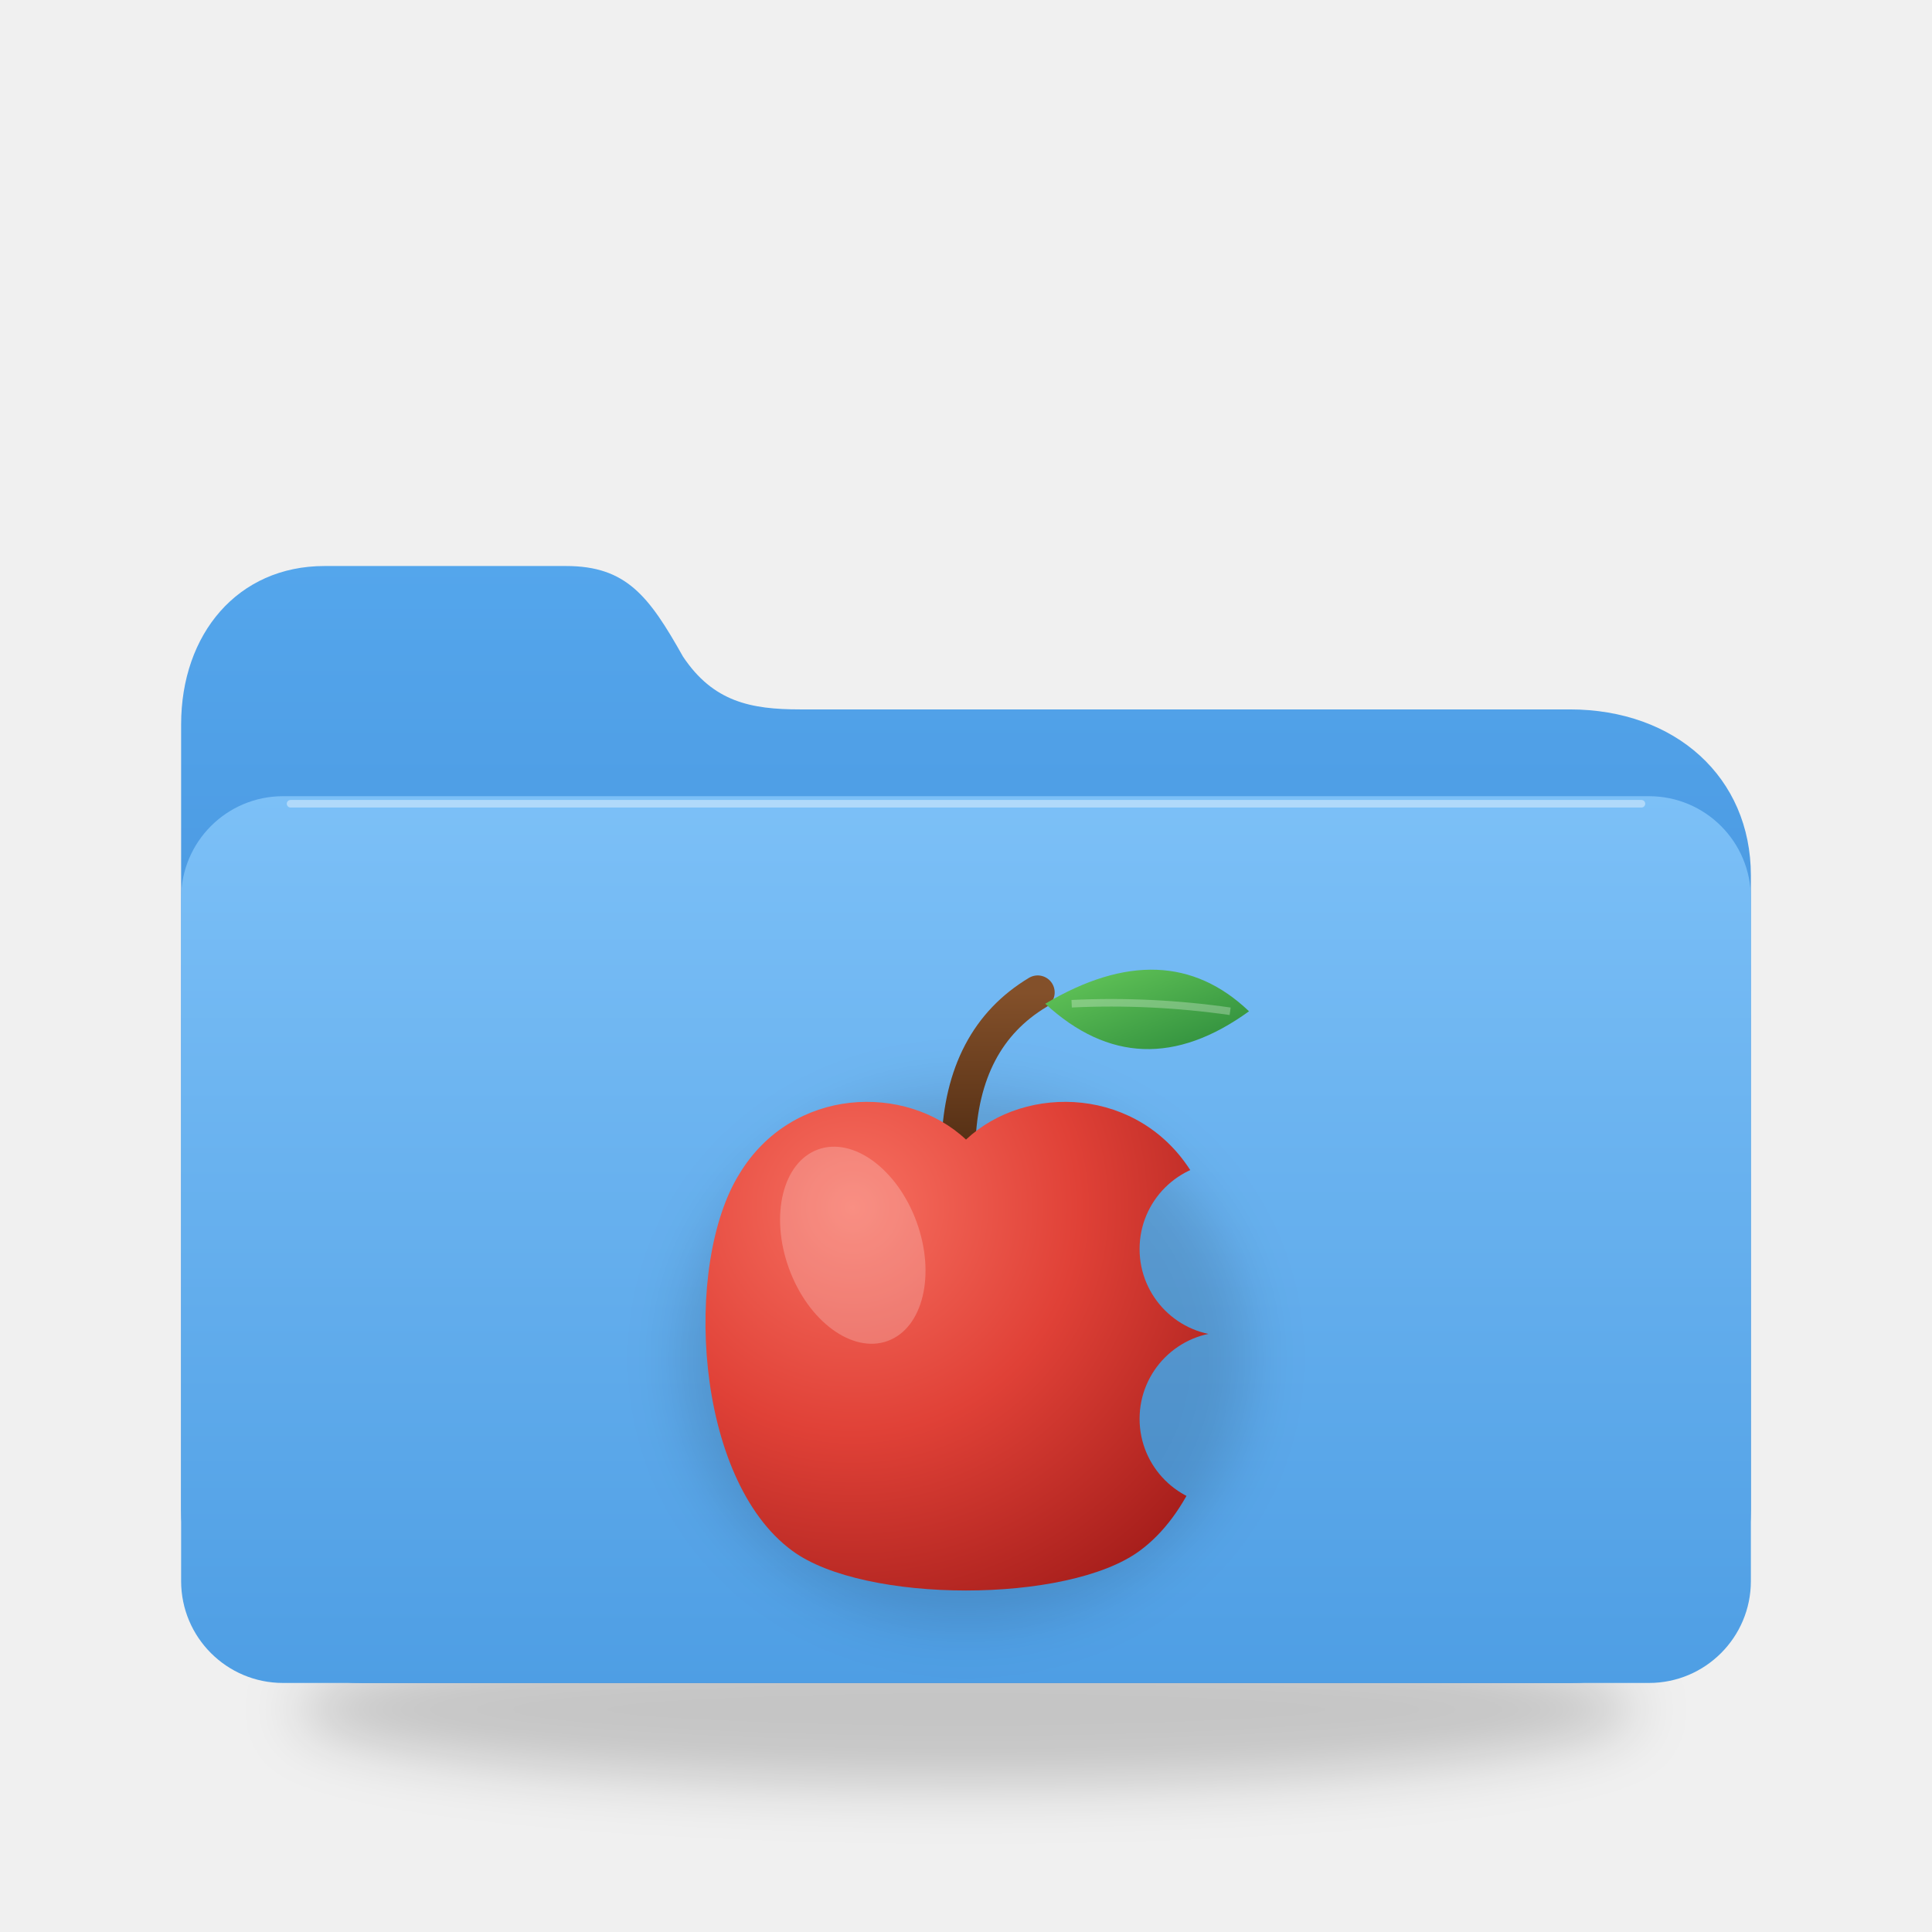
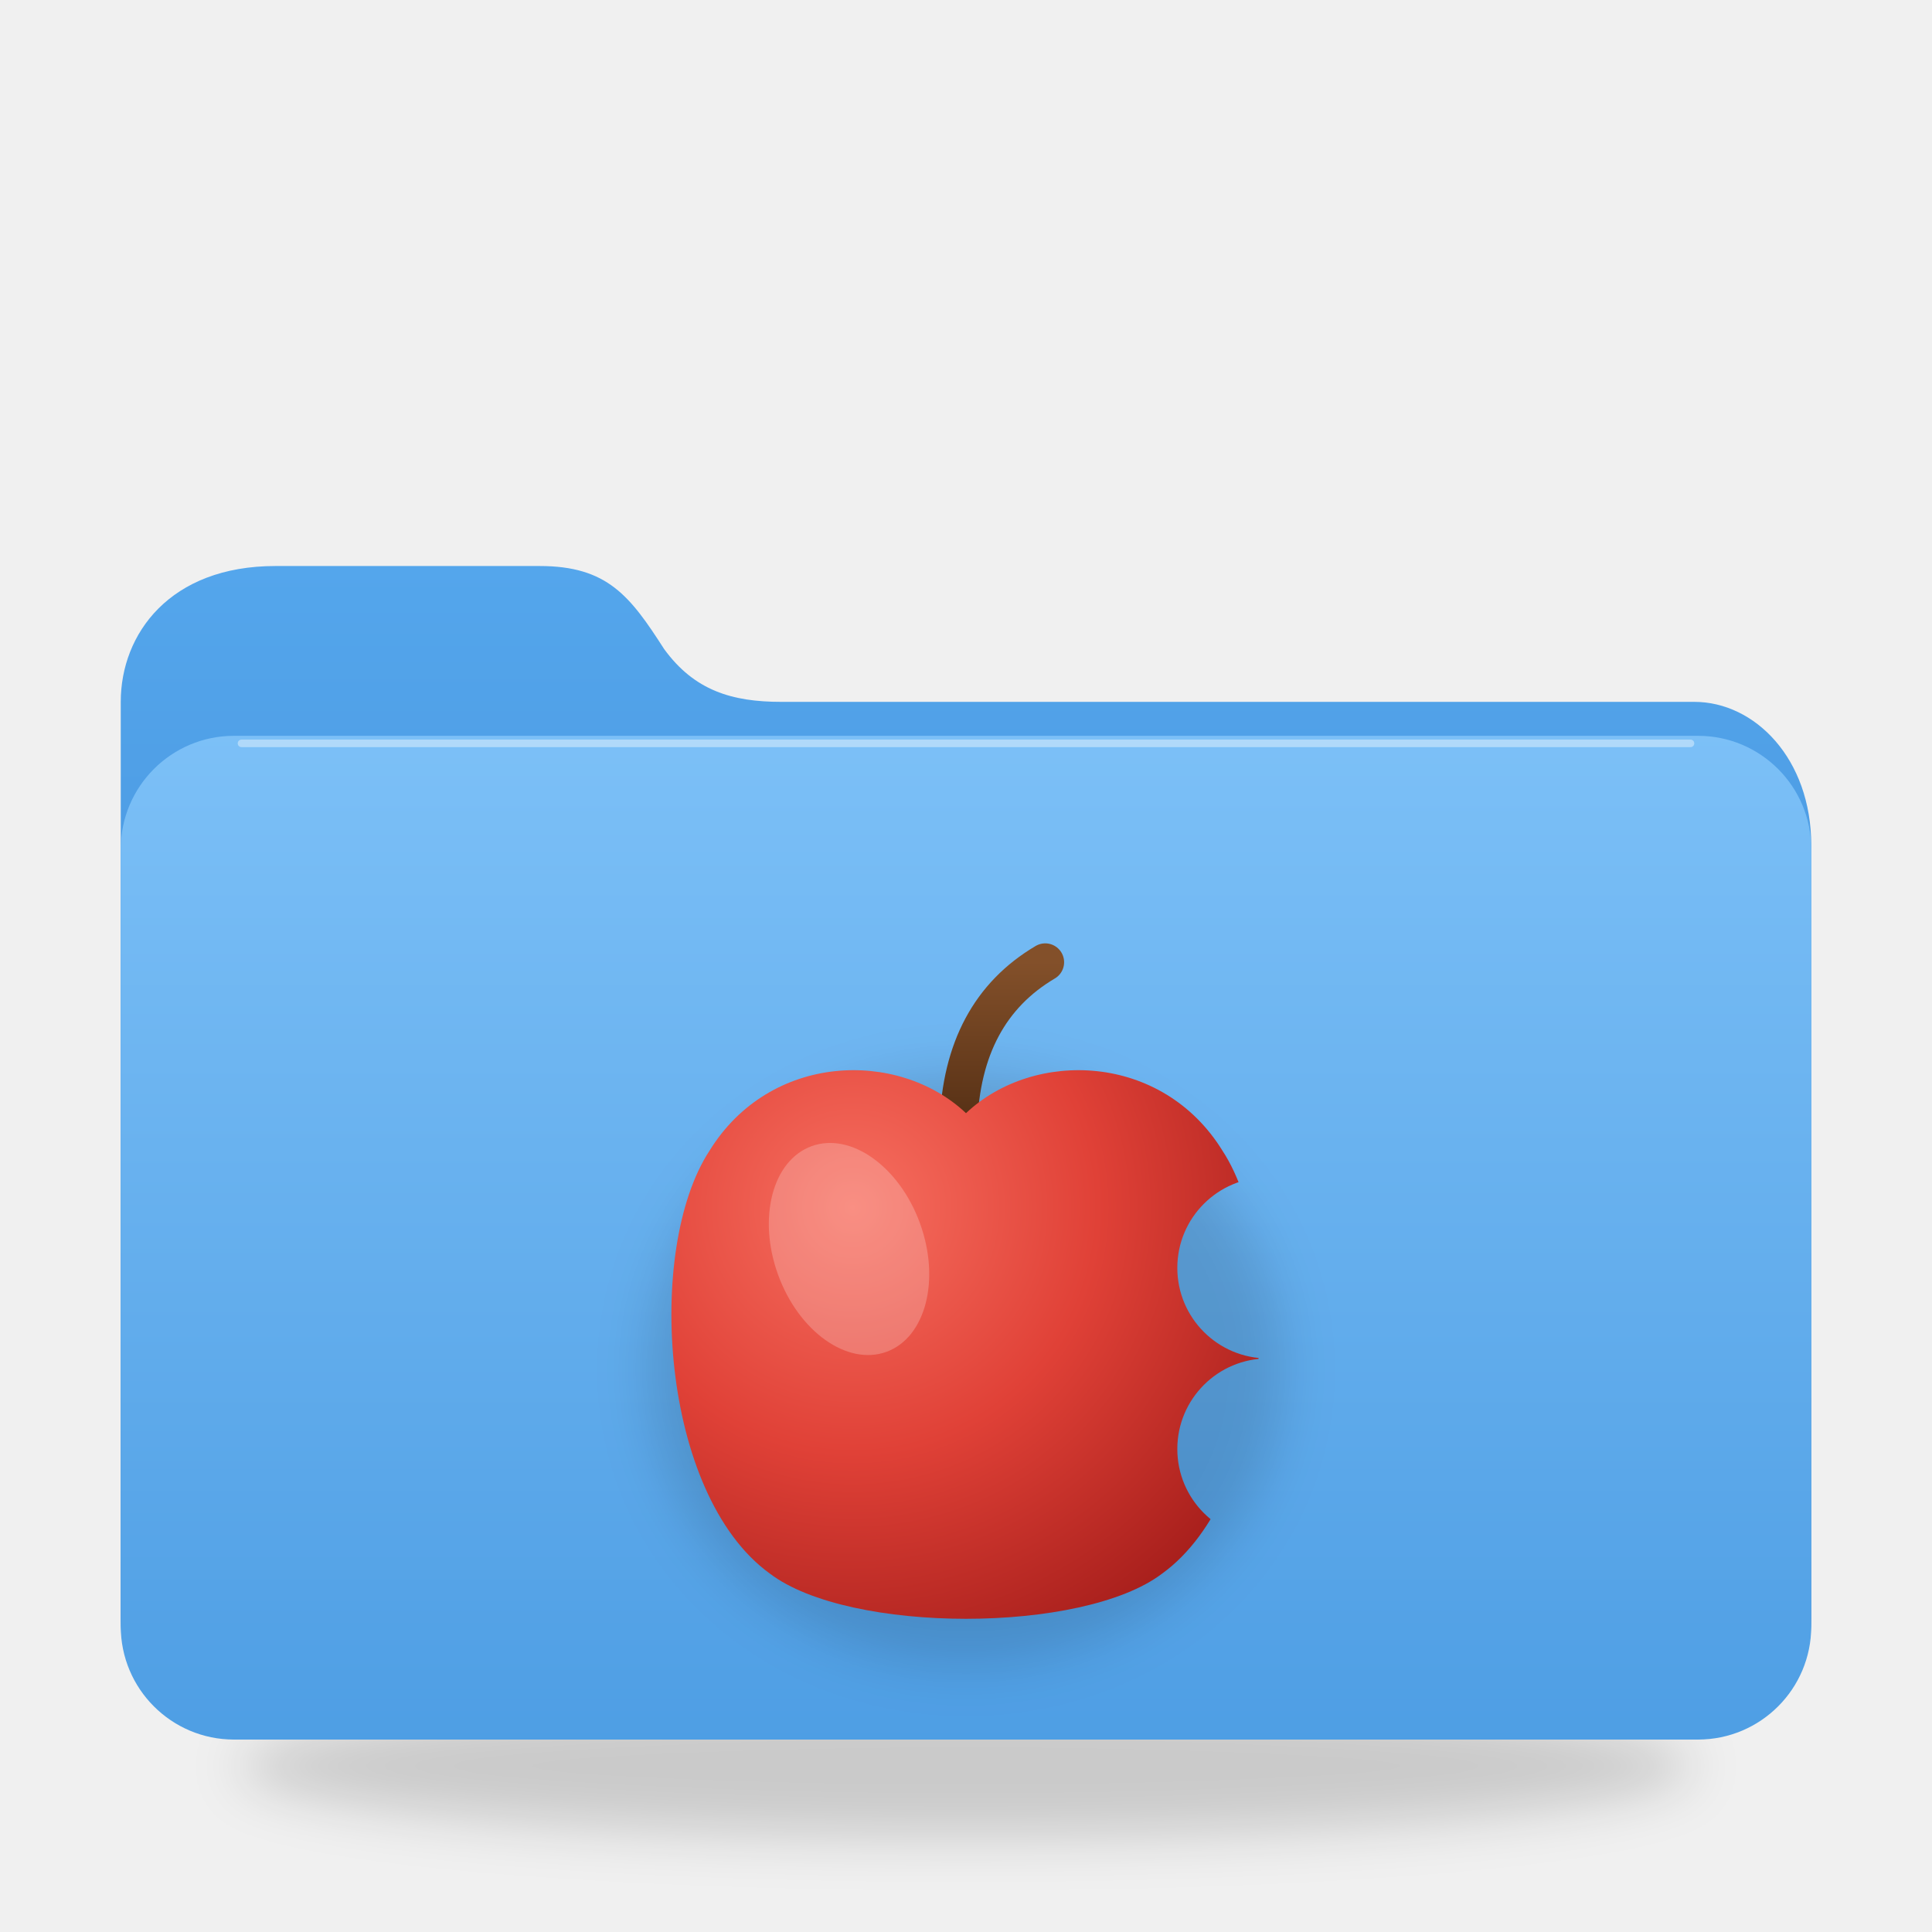
<svg xmlns="http://www.w3.org/2000/svg" width="1024" height="1024" viewBox="0 0 1024 1024">
  <defs>
    <linearGradient id="back" x1="0" y1="0" x2="0" y2="1">
      <stop offset="0" stop-color="#54A6EC" />
      <stop offset="1" stop-color="#3B82CE" />
    </linearGradient>
    <linearGradient id="front" x1="0" y1="0" x2="0" y2="1">
      <stop offset="0" stop-color="#7CC0F7" />
      <stop offset="1" stop-color="#4E9EE4" />
    </linearGradient>
-     <radialGradient id="apple" cx="452" cy="640" r="240" gradientUnits="userSpaceOnUse">
+     <radialGradient id="apple" cx="452" cy="640" r="260" gradientUnits="userSpaceOnUse">
      <stop offset="0" stop-color="#F76F60" />
      <stop offset="0.5" stop-color="#E04137" />
      <stop offset="1" stop-color="#A61E1B" />
    </radialGradient>
-     <linearGradient id="leaf" x1="0" y1="0" x2="1" y2="1">
-       <stop offset="0" stop-color="#66C95A" />
-       <stop offset="1" stop-color="#2C8A3B" />
-     </linearGradient>
    <linearGradient id="stem" x1="0" y1="0" x2="0" y2="1">
      <stop offset="0" stop-color="#83502A" />
      <stop offset="1" stop-color="#563015" />
    </linearGradient>
    <filter id="blur" x="-40%" y="-40%" width="180%" height="180%">
-       <feGaussianBlur stdDeviation="15" />
+       <feGaussianBlur stdDeviation="14" />
    </filter>
    <mask id="bites">
      <rect x="0" y="0" width="1024" height="1024" fill="white" />
-       <circle cx="650" cy="662" r="46" fill="black" />
-       <circle cx="650" cy="752" r="46" fill="black" />
+       <circle cx="672" cy="672" r="48" fill="black" />
+       <circle cx="672" cy="768" r="48" fill="black" />
    </mask>
  </defs>
-   <ellipse cx="512" cy="906" rx="356" ry="40" fill="#000000" opacity="0.18" filter="url(#blur)" />
-   <path d="M96 384 C96 336 126 300 172 300 L300 300 C332 300 344 316 362 348            C378 372 398 376 424 376 L832 376 C888 376 928 412 928 464            L928 800 C928 852 888 892 832 892 L192 892 C136 892 96 852 96 800 Z" fill="url(#back)" />
-   <path d="M150 422 H874 A54 54 0 0 1 928 476 V838 A54 54 0 0 1 874 892 H150            A54 54 0 0 1 96 838 V476 A54 54 0 0 1 150 422 Z" fill="url(#front)" />
-   <path d="M154 426 H870" stroke="#FFFFFF" stroke-opacity="0.40" stroke-width="4" stroke-linecap="round" />
-   <ellipse cx="512" cy="720" rx="150" ry="140" fill="#000000" opacity="0.13" filter="url(#blur)" />
-   <path d="M508 606 q2 -56 42 -80" fill="none" stroke="url(#stem)" stroke-width="18" stroke-linecap="round" />
-   <path d="M554 532 q64 -38 108 4 q-58 42 -108 -4 z" fill="url(#leaf)" />
-   <path d="M568 532 q42 -2 84 4" fill="none" stroke="#FFFFFF" stroke-opacity="0.28" stroke-width="4" />
+   <ellipse cx="512" cy="936" rx="386" ry="38" fill="#000000" opacity="0.16" filter="url(#blur)" />
+   <path d="M64 372 C64 336 90 300 146 300 L286 300 C322 300 334 316 352 344            C368 366 388 372 414 372 L898 372 C930 372 960 402 960 448            L960 858 C960 900 930 922 894 922 L130 922 C94 922 64 900 64 858 Z" fill="url(#back)" />
+   <path d="M124 390 H900 A60 60 0 0 1 960 450 V862 A60 60 0 0 1 900 922 H124            A60 60 0 0 1 64 862 V450 A60 60 0 0 1 124 390 Z" fill="url(#front)" />
+   <path d="M128 394 H896" stroke="#FFFFFF" stroke-opacity="0.40" stroke-width="4" stroke-linecap="round" />
+   <ellipse cx="512" cy="726" rx="168" ry="156" fill="#000000" opacity="0.13" filter="url(#blur)" />
+   <path d="M508 596 q2 -60 46 -86" fill="none" stroke="url(#stem)" stroke-width="20" stroke-linecap="round" />
  <g mask="url(#bites)">
-     <path d="M512 604              C544 574 604 576 632 622              C662 670 656 784 604 822              C566 850 458 850 420 822              C368 784 362 670 392 622              C420 576 480 574 512 604 Z" fill="url(#apple)" />
+     <path d="M512 590              C548 556 616 558 648 610              C682 662 674 792 616 834              C574 866 450 866 408 834              C350 792 342 662 376 610              C408 558 476 556 512 590 Z" fill="url(#apple)" />
  </g>
-   <ellipse cx="452" cy="660" rx="36" ry="54" fill="#FFFFFF" opacity="0.22" transform="rotate(-20 452 660)" />
+   <ellipse cx="450" cy="662" rx="40" ry="58" fill="#FFFFFF" opacity="0.22" transform="rotate(-20 450 662)" />
</svg>
